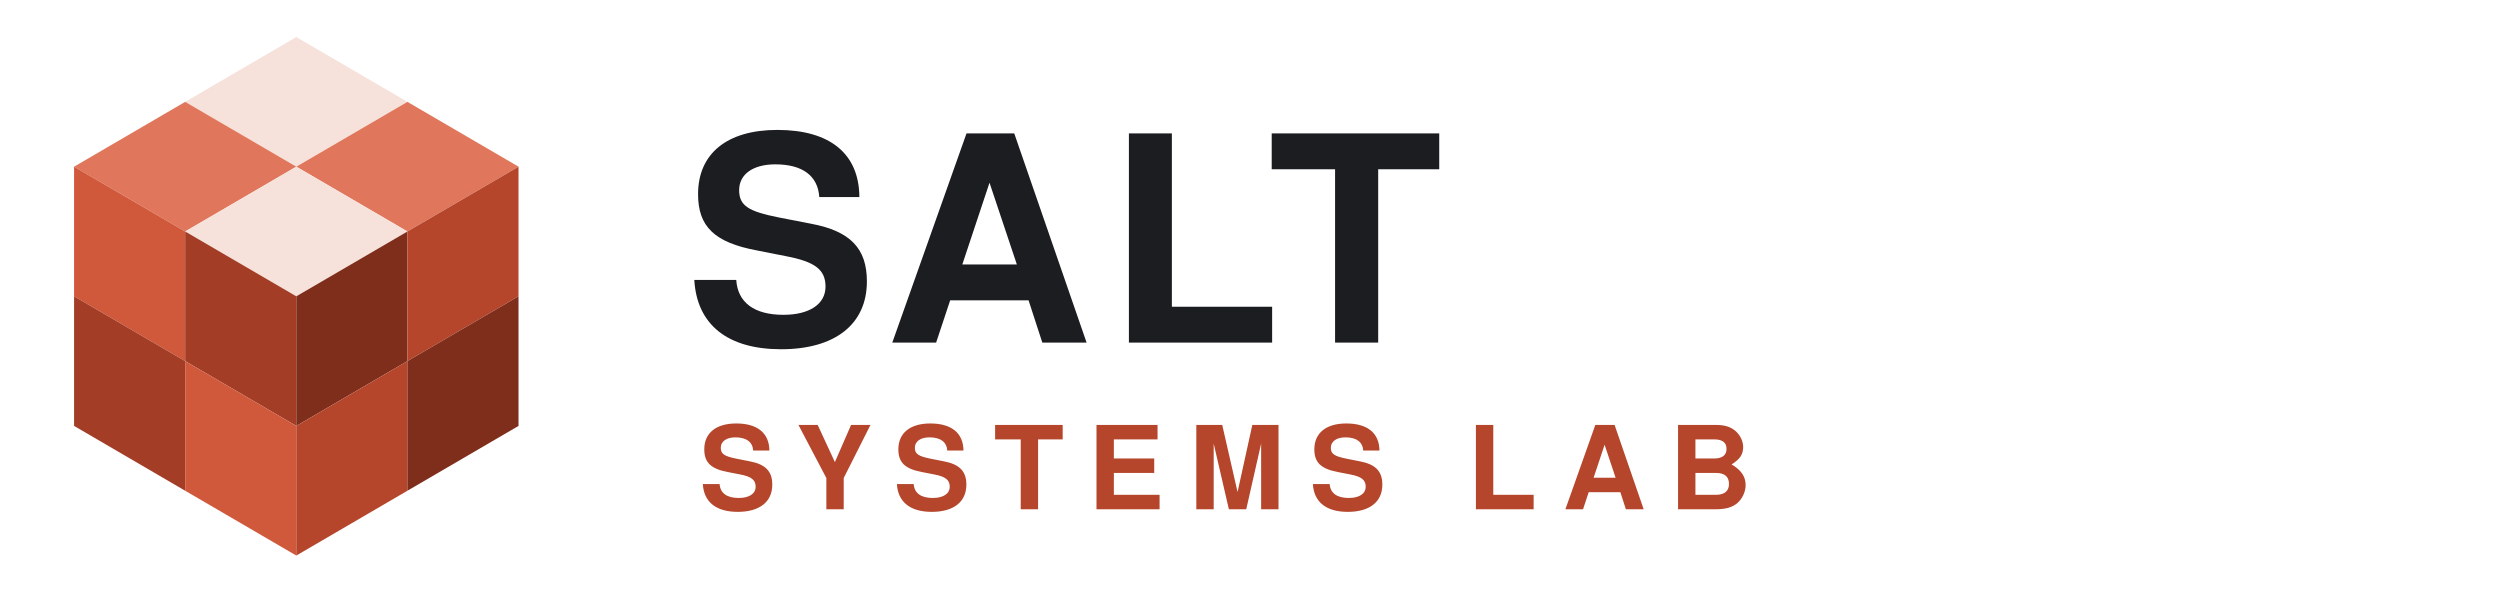
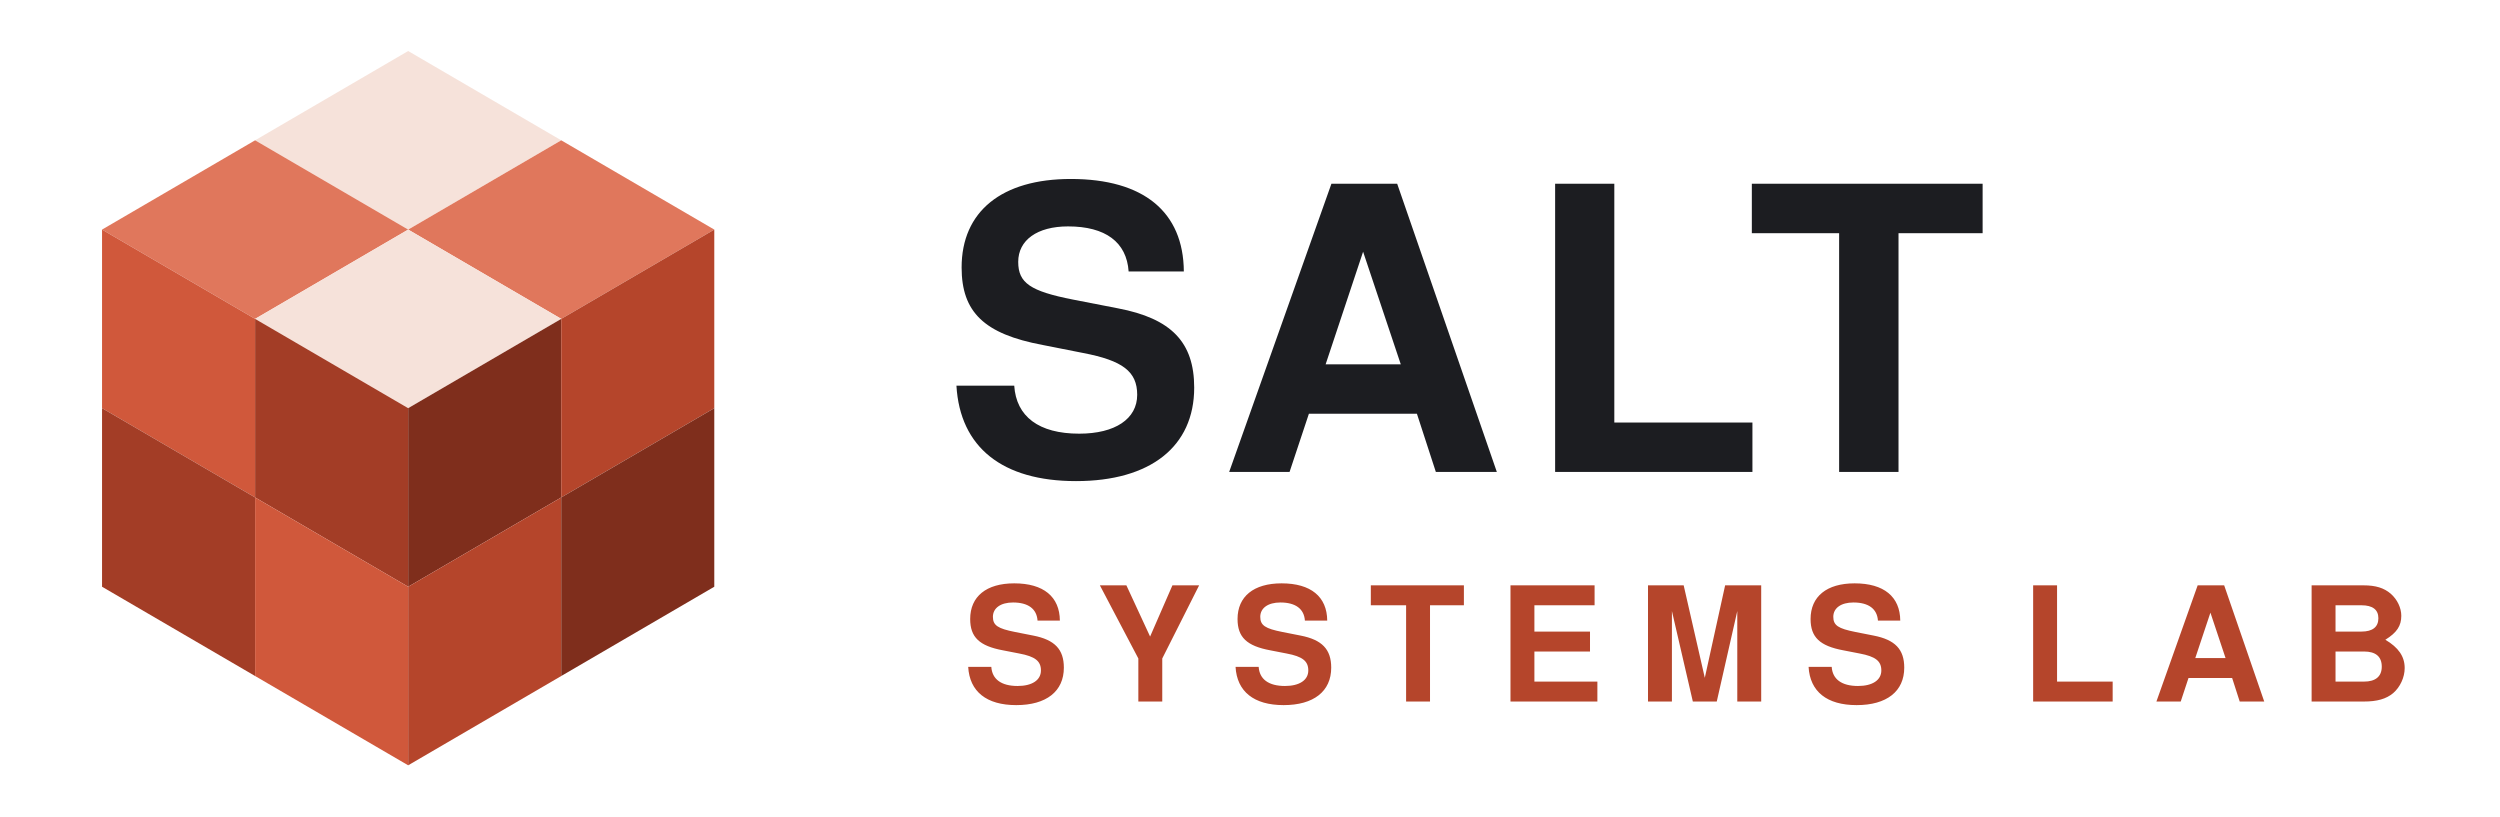
- <svg xmlns="http://www.w3.org/2000/svg" viewBox="0 0 270 64" role="img" aria-label="SALT Systems Lab">
+ <svg xmlns="http://www.w3.org/2000/svg" viewBox="0 0 196 64" role="img" aria-label="SALT Systems Lab">
  <g>
    <polygon points="32,4 44,11 32,18 20,11" fill="#f6e2da" />
    <polygon points="20,11 32,18 20,25 8,18" fill="#e0775c" />
    <polygon points="44,11 56,18 44,25 32,18" fill="#e0775c" />
    <polygon points="32,18 44,25 32,32 20,25" fill="#f6e2da" />
    <polygon points="8,18 20,25 20,39 8,32" fill="#d0583b" />
    <polygon points="8,32 20,39 20,53 8,46" fill="#a33d26" />
    <polygon points="20,25 32,32 32,46 20,39" fill="#a33d26" />
    <polygon points="20,39 32,46 32,60 20,53" fill="#d0583b" />
    <polygon points="32,32 44,25 44,39 32,46" fill="#7f2e1c" />
    <polygon points="32,46 44,39 44,53 32,60" fill="#b5452b" />
    <polygon points="44,25 56,18 56,32 44,39" fill="#b5452b" />
    <polygon points="44,39 56,32 56,46 44,53" fill="#7f2e1c" />
  </g>
  <text x="74" y="37" fill="#1c1d21" font-family="'Helvetica Neue', Helvetica, Arial, sans-serif" font-size="31" font-weight="800" letter-spacing="1.5">SALT</text>
  <text x="75.5" y="55" fill="#b5452b" font-family="'Helvetica Neue', Helvetica, Arial, sans-serif" font-size="12.5" font-weight="700" letter-spacing="2.6">SYSTEMS LAB</text>
</svg>
